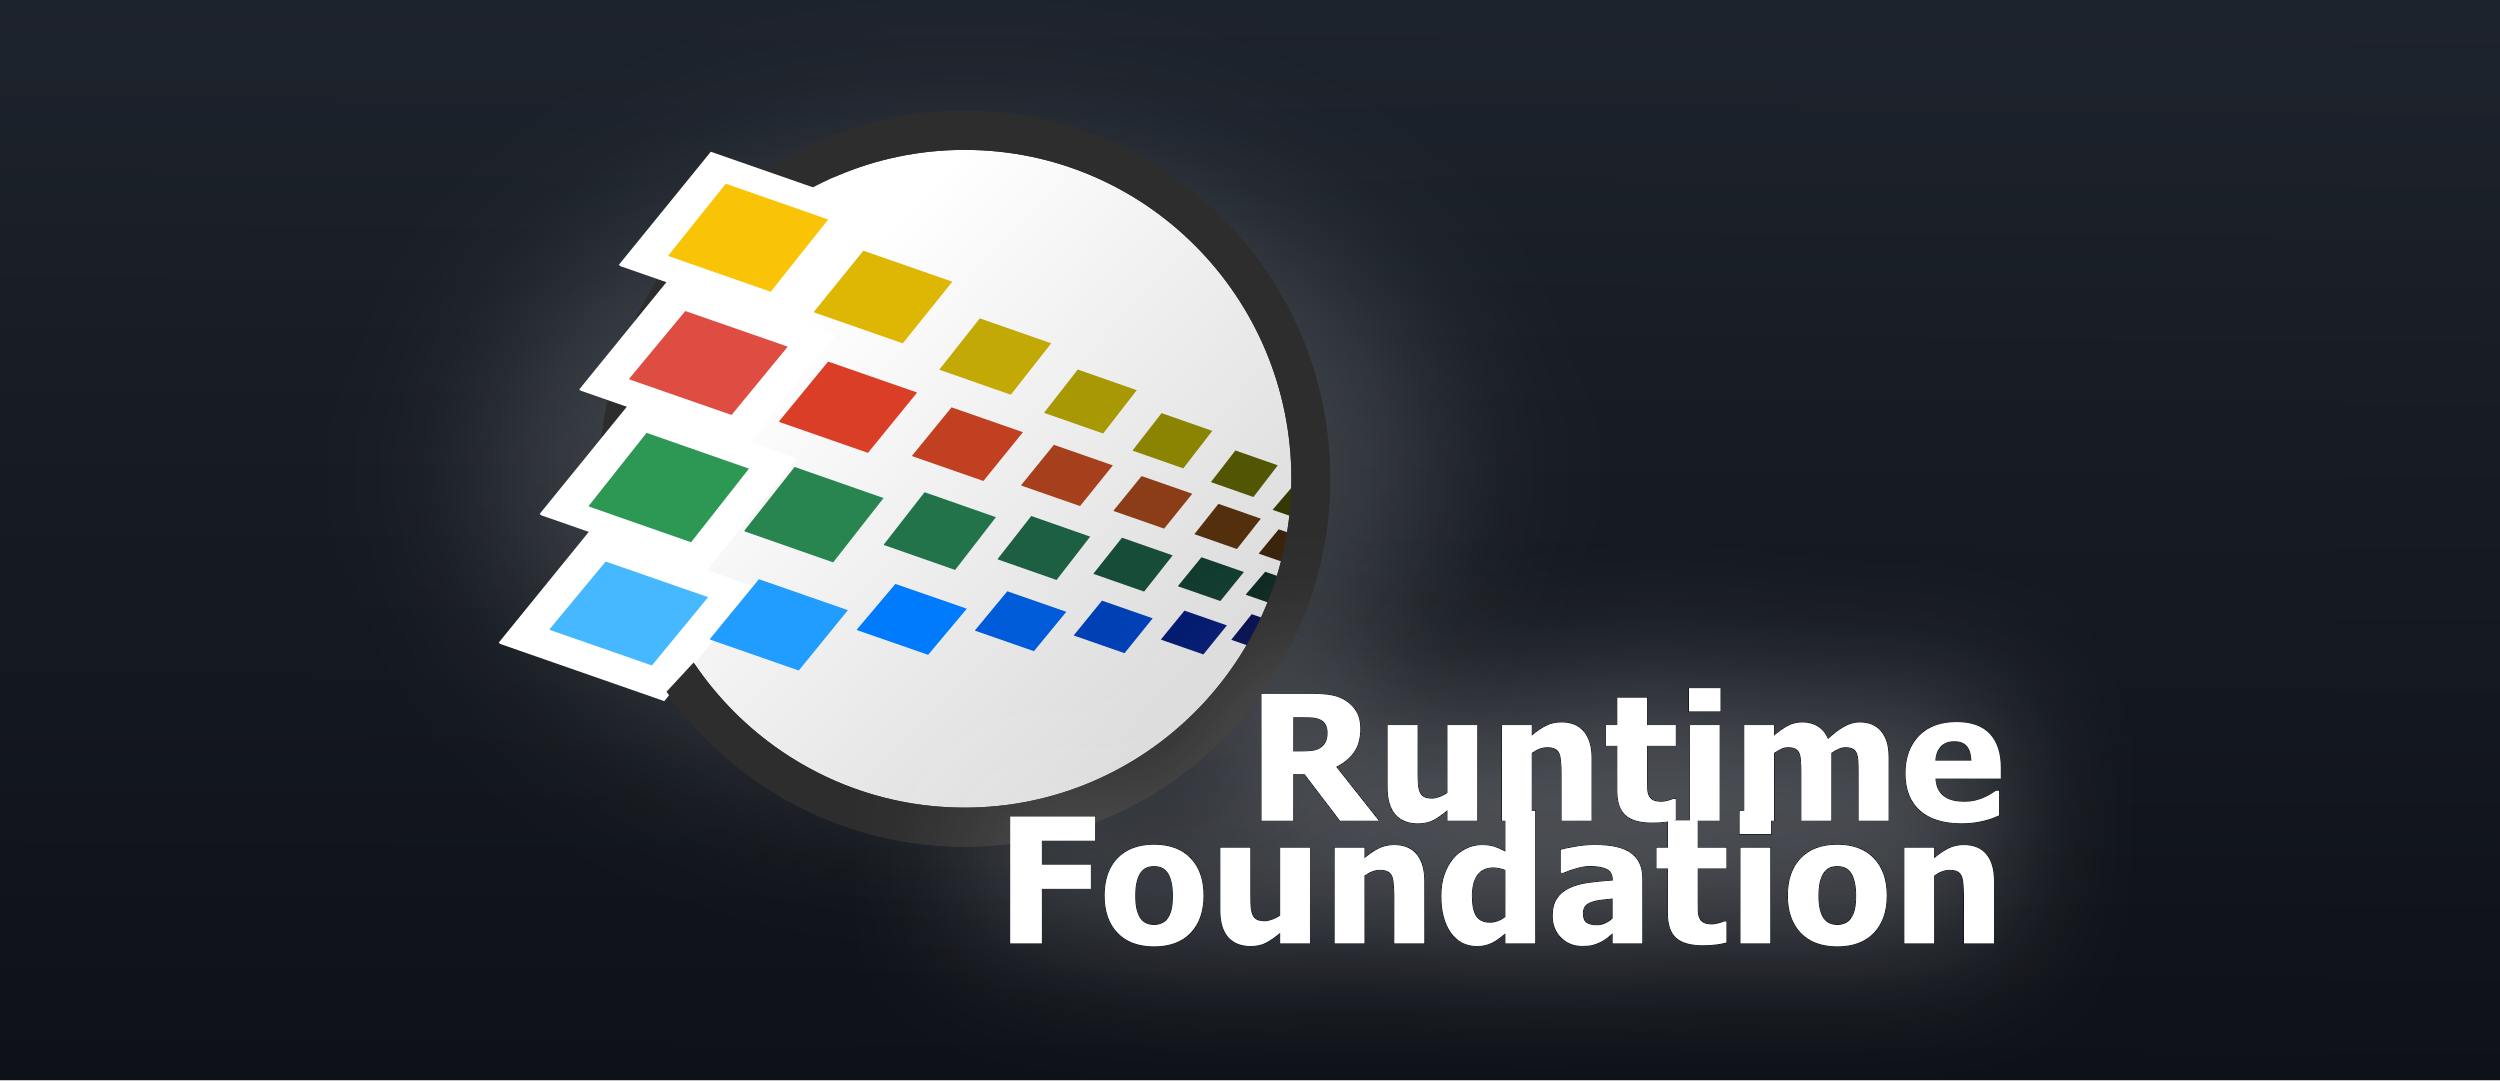
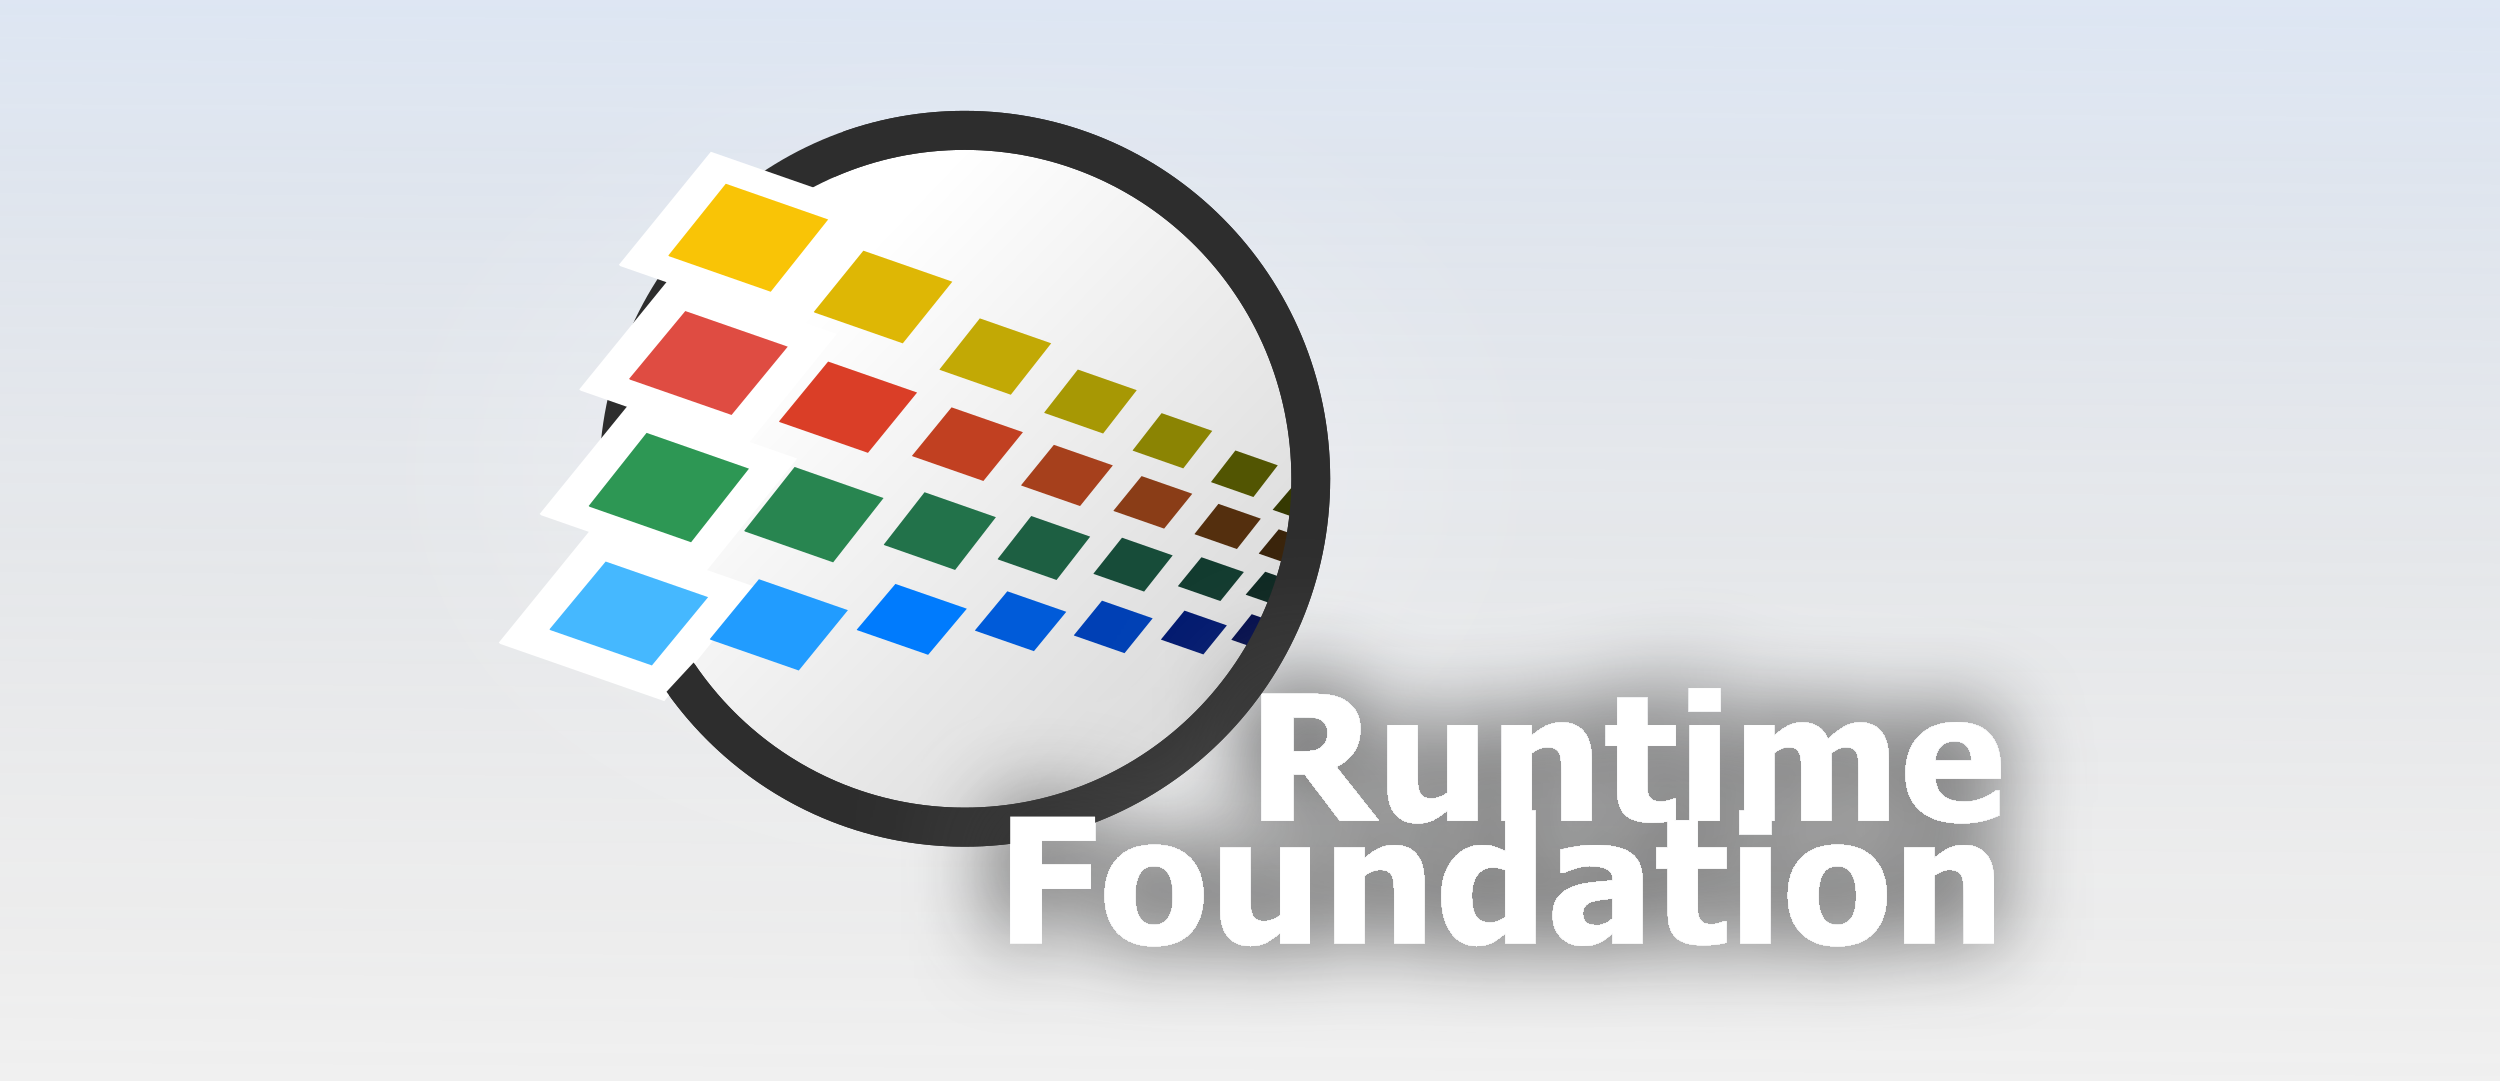
<svg xmlns="http://www.w3.org/2000/svg" width="1060" height="458" viewBox="0 0 1060 458" fill="none">
-   <g clip-path="url(#clip0_376_1388)">
-     <rect width="1060" height="458" fill="white" />
-     <rect width="1060" height="458" fill="url(#paint0_linear_376_1388)" />
-     <g filter="url(#filter0_f_376_1388)">
+   <g clip-path="url(#clip0_377_1540)">
+     <rect width="1060" height="458" fill="url(#paint0_linear_377_1540)" />
+     <g filter="url(#filter0_f_377_1540)">
      <ellipse cx="408.5" cy="200.5" rx="199.5" ry="131.5" fill="white" fill-opacity="0.17" />
    </g>
-     <path d="M409.256 55.529C490.316 55.529 556.032 121.659 556.032 203.255C556.032 284.838 490.316 350.977 409.256 350.977C328.196 350.977 262.478 284.838 262.478 203.255C262.478 121.659 328.193 55.529 409.256 55.529Z" fill="url(#paint1_linear_376_1388)" />
+     <path d="M409.256 55.529C490.316 55.529 556.032 121.659 556.032 203.255C556.032 284.838 490.316 350.977 409.256 350.977C328.196 350.977 262.478 284.838 262.478 203.255C262.478 121.659 328.193 55.529 409.256 55.529Z" fill="url(#paint1_linear_377_1540)" />
    <path fill-rule="evenodd" clip-rule="evenodd" d="M409.001 63.55C332.479 63.55 270.46 125.983 270.46 202.995C270.46 280 332.479 342.433 409.001 342.433C485.526 342.433 547.542 280 547.542 202.998C547.542 125.98 485.522 63.55 409.001 63.55ZM409.001 46.998C494.602 46.998 564.001 116.832 564.001 202.998C564.001 289.151 494.602 358.998 409.001 358.998C323.4 358.998 254.001 289.151 254.001 202.998C254.001 116.832 323.4 46.998 409.001 46.998Z" fill="#2D2D2D" />
    <path d="M284.59 117.16L354.787 141.615L315.797 189.912L246.224 165.658L245.609 165.093L284.59 117.16Z" fill="white" />
    <path d="M301.382 64.344L371.579 88.799L332.589 137.096L263.016 112.843L262.401 112.277L301.382 64.344Z" fill="white" />
    <path d="M523.804 191L541.782 197.299L531.452 210.738L513.635 204.491L513.479 204.34L523.804 191Z" fill="#525502" />
    <path d="M547.885 206.434L563.249 211.759L554.977 221.514L539.75 216.233L539.614 216.114L547.885 206.434Z" fill="#353901" />
    <path d="M492.518 175.167L514.005 182.69L501.709 198.6L480.413 191.139L480.226 190.959L492.518 175.167Z" fill="#8B8403" />
    <path d="M456.988 156.686L481.985 165.434L467.721 183.816L442.947 175.14L442.73 174.931L456.988 156.686Z" fill="#A79804" />
    <path d="M415.446 134.989L445.709 145.565L428.583 167.372L398.589 156.883L398.326 156.633L415.446 134.989Z" fill="#C2A905" />
    <path d="M307.726 77.905L351.153 93.06L326.784 123.711L283.743 108.681L283.364 108.326L307.726 77.905Z" fill="#F9C406" />
    <path d="M516.608 213.635L534.591 219.917L524.441 232.793L506.617 226.563L506.461 226.415L516.608 213.635Z" fill="#542F0E" />
    <path d="M542.166 224.426L557.524 229.768L549.073 240.086L533.851 234.788L533.716 234.666L542.166 224.426Z" fill="#39230A" />
    <path d="M484.03 201.864L505.528 209.353L493.589 224.137L472.283 216.71L472.094 216.537L484.03 201.864Z" fill="#8A3D17" />
    <path d="M446.84 188.608L471.847 197.321L457.941 214.576L433.156 205.934L432.937 205.733L446.84 188.608Z" fill="#A6401C" />
    <path d="M403.452 172.715L433.726 183.256L416.958 203.936L386.954 193.482L386.688 193.239L403.452 172.715Z" fill="#C14021" />
    <path d="M290.565 131.881L334.009 146.984L310.177 175.945L267.12 160.967L266.737 160.622L290.565 131.881Z" fill="#DF4C42" />
    <path d="M250.453 224.531L320.65 248.986L281.66 297.283L212.087 273.029L211.472 272.464L250.453 224.531Z" fill="white" />
    <path d="M267.798 169.975L337.995 194.43L299.005 242.727L229.432 218.473L228.817 217.908L267.798 169.975Z" fill="white" />
    <path d="M509.411 236.27L527.4 242.535L517.429 254.848L499.6 248.635L499.443 248.49L509.411 236.27Z" fill="#113A2E" />
    <path d="M536.445 242.417L551.808 247.742L543.537 257.497L528.31 252.217L528.174 252.098L536.445 242.417Z" fill="#0C2721" />
    <path d="M475.727 227.981L497.22 235.487L485.102 250.835L463.801 243.39L463.613 243.214L475.727 227.981Z" fill="#174C39" />
    <path d="M437.244 218.787L462.241 227.534L447.976 245.916L423.202 237.24L422.986 237.032L437.244 218.787Z" fill="#1D5F42" />
    <path d="M392.011 208.699L422.269 219.292L404.964 241.662L374.976 231.156L374.713 230.903L392.011 208.699Z" fill="#22724A" />
    <path d="M274.142 183.535L317.564 198.706L293.015 229.921L249.98 214.874L249.602 214.516L274.142 183.535Z" fill="#2D9754" />
    <path d="M502.215 258.905L520.204 265.17L510.233 277.483L492.404 271.27L492.246 271.125L502.215 258.905Z" fill="#00186E" />
    <path d="M530.725 260.41L546.078 265.769L537.448 276.651L522.232 271.336L522.098 271.21L530.725 260.41Z" fill="#000B4B" />
    <path d="M467.239 254.679L488.737 262.168L476.798 276.952L455.492 269.524L455.303 269.351L467.239 254.679Z" fill="#0040B5" />
    <path d="M427.096 250.709L452.109 259.405L438.382 276.097L413.591 267.472L413.371 267.274L427.096 250.709Z" fill="#005BD9" />
    <path d="M379.648 247.584L409.933 258.092L393.524 277.645L363.508 267.225L363.24 266.989L379.648 247.584Z" fill="#007BFD" />
    <path d="M256.798 238.091L300.241 253.194L276.409 282.155L233.352 267.177L232.97 266.832L256.798 238.091Z" fill="#45B8FF" />
    <path d="M366.065 106.29L403.794 119.44L382.779 145.583L345.385 132.541L345.055 132.236L366.065 106.29Z" fill="#DEB705" />
    <path d="M351.119 153.301L388.854 166.434L368.017 192.013L330.618 178.989L330.287 178.687L351.119 153.301Z" fill="#DA3E27" />
    <path d="M336.91 197.99L374.628 211.175L353.254 238.444L315.872 225.368L315.544 225.056L336.91 197.99Z" fill="#288550" />
    <path d="M321.779 245.582L359.514 258.715L338.677 284.295L301.278 271.27L300.947 270.968L321.779 245.582Z" fill="#219CFF" />
    <path fill-rule="evenodd" clip-rule="evenodd" d="M357.521 55.808C373.628 50.102 390.954 46.998 409 46.998C494.601 46.998 564 116.832 564 202.998C564 289.151 494.601 358.998 409 358.998C356.838 358.998 310.691 333.062 282.599 293.304L294.083 280.903C318.974 318.023 361.152 342.433 409 342.433C485.525 342.433 547.541 280 547.541 202.998C547.541 125.98 485.522 63.55 409 63.55C389.404 63.55 370.76 67.644 353.864 75.029L357.521 55.808Z" fill="#2D2D2D" />
-     <g filter="url(#filter1_d_376_1388)">
+     <g filter="url(#filter1_dd_377_1540)">
      <path d="M584.645 348H568.168L553.173 328.271H548.331V348H534.89V294.198H556.534C559.521 294.198 562.122 294.391 564.338 294.776C566.554 295.138 568.602 295.909 570.481 297.089C572.408 298.317 573.938 299.883 575.07 301.786C576.202 303.665 576.768 306.062 576.768 308.977C576.768 313.096 575.841 316.444 573.986 319.021C572.131 321.575 569.65 323.61 566.542 325.128L584.645 348ZM562.893 310.675C562.893 309.326 562.628 308.17 562.098 307.206C561.592 306.218 560.737 305.46 559.533 304.93C558.69 304.568 557.75 304.34 556.714 304.243C555.678 304.147 554.39 304.099 552.848 304.099H548.331V318.588H552.198C554.077 318.588 555.666 318.479 556.967 318.263C558.292 318.022 559.412 317.528 560.328 316.781C561.195 316.107 561.833 315.3 562.243 314.36C562.676 313.421 562.893 312.192 562.893 310.675ZM626.36 348H613.713V343.52C611.521 345.35 609.51 346.747 607.679 347.711C605.848 348.65 603.668 349.12 601.139 349.12C597.116 349.12 593.973 347.855 591.708 345.326C589.468 342.773 588.348 338.943 588.348 333.836V307.423H601.067V327.549C601.067 329.645 601.115 331.355 601.211 332.68C601.332 334.005 601.597 335.125 602.006 336.04C602.391 336.883 602.982 337.521 603.777 337.955C604.596 338.389 605.728 338.605 607.173 338.605C608.064 338.605 609.112 338.389 610.317 337.955C611.545 337.521 612.677 336.931 613.713 336.185V307.423H626.36V348ZM674.831 348H662.112V327.874C662.112 326.236 662.04 324.61 661.895 322.996C661.775 321.358 661.534 320.154 661.173 319.383C660.739 318.467 660.113 317.817 659.294 317.432C658.475 317.022 657.379 316.817 656.006 316.817C654.97 316.817 653.922 317.01 652.862 317.396C651.802 317.781 650.67 318.395 649.466 319.238V348H636.819V307.423H649.466V311.903C651.537 310.145 653.549 308.772 655.5 307.784C657.475 306.797 659.655 306.303 662.04 306.303C666.183 306.303 669.351 307.616 671.543 310.241C673.735 312.843 674.831 316.625 674.831 321.587V348ZM700.503 348.795C695.348 348.795 691.59 347.735 689.229 345.615C686.893 343.495 685.724 340.027 685.724 335.209V316.239H680.883V307.423H685.724V295.824H698.371V307.423H710.548V316.239H698.371V330.62C698.371 332.041 698.383 333.282 698.407 334.342C698.431 335.402 698.624 336.353 698.985 337.196C699.322 338.039 699.912 338.714 700.756 339.22C701.623 339.701 702.875 339.942 704.513 339.942C705.188 339.942 706.067 339.798 707.151 339.509C708.259 339.22 709.03 338.955 709.464 338.714H710.548V347.639C709.175 348 707.717 348.277 706.176 348.47C704.634 348.687 702.743 348.795 700.503 348.795ZM729.137 348H716.491V307.423H729.137V348ZM729.499 301.642H716.129V291.777H729.499V301.642ZM788.051 348V327.729C788.051 325.73 788.015 324.044 787.943 322.671C787.87 321.298 787.654 320.178 787.292 319.311C786.931 318.443 786.365 317.817 785.594 317.432C784.847 317.022 783.787 316.817 782.414 316.817C781.451 316.817 780.499 317.034 779.56 317.468C778.62 317.877 777.597 318.467 776.489 319.238V348H763.77V327.729C763.77 325.754 763.722 324.08 763.625 322.707C763.553 321.31 763.336 320.178 762.975 319.311C762.614 318.443 762.047 317.817 761.277 317.432C760.53 317.022 759.482 316.817 758.133 316.817C757.097 316.817 756.086 317.058 755.098 317.54C754.11 318.022 753.147 318.588 752.207 319.238V348H739.561V307.423H752.207V311.903C754.279 310.145 756.23 308.772 758.061 307.784C759.892 306.797 761.951 306.303 764.24 306.303C766.721 306.303 768.901 306.893 770.78 308.073C772.658 309.254 774.092 311.012 775.079 313.349C777.512 311.084 779.801 309.35 781.945 308.146C784.113 306.917 786.305 306.303 788.521 306.303C790.4 306.303 792.086 306.604 793.579 307.206C795.073 307.808 796.337 308.712 797.373 309.916C798.505 311.217 799.349 312.771 799.903 314.577C800.481 316.36 800.77 318.696 800.77 321.587V348H788.051ZM831.681 349.084C824.021 349.084 818.143 347.253 814.048 343.592C809.977 339.93 807.941 334.715 807.941 327.946C807.941 321.322 809.844 316.035 813.65 312.084C817.456 308.133 822.78 306.158 829.621 306.158C835.836 306.158 840.509 307.832 843.641 311.181C846.772 314.529 848.338 319.323 848.338 325.562V330.114H820.624C820.744 331.993 821.142 333.571 821.816 334.848C822.491 336.1 823.382 337.1 824.49 337.847C825.574 338.593 826.839 339.135 828.284 339.473C829.729 339.786 831.307 339.942 833.018 339.942C834.487 339.942 835.932 339.786 837.354 339.473C838.775 339.135 840.076 338.702 841.256 338.172C842.292 337.714 843.243 337.22 844.11 336.69C845.002 336.16 845.724 335.691 846.278 335.281H847.615V345.724C846.579 346.133 845.628 346.519 844.761 346.88C843.918 347.217 842.749 347.566 841.256 347.928C839.883 348.289 838.462 348.566 836.992 348.759C835.547 348.976 833.776 349.084 831.681 349.084ZM835.872 322.49C835.8 319.816 835.174 317.781 833.993 316.384C832.837 314.987 831.054 314.288 828.646 314.288C826.188 314.288 824.261 315.023 822.864 316.492C821.491 317.962 820.732 319.961 820.588 322.49H835.872ZM464.343 356.46H441.76V366.613H462.536V376.875H441.76V400H428.319V346.198H464.343V356.46ZM510.285 379.729C510.285 386.402 508.454 391.665 504.793 395.52C501.156 399.35 496.001 401.265 489.328 401.265C482.704 401.265 477.549 399.35 473.863 395.52C470.202 391.665 468.371 386.402 468.371 379.729C468.371 372.985 470.202 367.709 473.863 363.903C477.549 360.073 482.704 358.158 489.328 358.158C495.976 358.158 501.131 360.085 504.793 363.939C508.454 367.77 510.285 373.033 510.285 379.729ZM497.313 379.802C497.313 377.393 497.109 375.394 496.699 373.804C496.314 372.19 495.772 370.901 495.073 369.938C494.326 368.926 493.483 368.227 492.544 367.842C491.604 367.432 490.532 367.228 489.328 367.228C488.196 367.228 487.172 367.408 486.257 367.77C485.341 368.107 484.498 368.769 483.727 369.757C483.005 370.696 482.427 371.985 481.993 373.623C481.559 375.261 481.343 377.321 481.343 379.802C481.343 382.283 481.547 384.294 481.957 385.836C482.366 387.354 482.896 388.57 483.547 389.485C484.221 390.425 485.064 391.111 486.076 391.545C487.088 391.979 488.208 392.195 489.436 392.195C490.448 392.195 491.472 391.979 492.508 391.545C493.568 391.111 494.411 390.461 495.037 389.594C495.784 388.558 496.35 387.317 496.735 385.872C497.121 384.403 497.313 382.379 497.313 379.802ZM555.432 400H542.786V395.52C540.594 397.35 538.582 398.747 536.752 399.711C534.921 400.65 532.741 401.12 530.212 401.12C526.189 401.12 523.045 399.855 520.781 397.326C518.541 394.773 517.421 390.943 517.421 385.836V359.423H530.139V379.549C530.139 381.645 530.188 383.355 530.284 384.68C530.404 386.005 530.669 387.125 531.079 388.04C531.464 388.883 532.054 389.521 532.849 389.955C533.668 390.389 534.8 390.605 536.246 390.605C537.137 390.605 538.185 390.389 539.389 389.955C540.618 389.521 541.75 388.931 542.786 388.185V359.423H555.432V400ZM603.904 400H591.185V379.874C591.185 378.236 591.113 376.61 590.968 374.996C590.848 373.358 590.607 372.154 590.246 371.383C589.812 370.467 589.186 369.817 588.367 369.432C587.548 369.022 586.452 368.817 585.079 368.817C584.043 368.817 582.995 369.01 581.935 369.396C580.875 369.781 579.743 370.395 578.539 371.238V400H565.892V359.423H578.539V363.903C580.61 362.145 582.622 360.772 584.573 359.784C586.548 358.797 588.728 358.303 591.113 358.303C595.256 358.303 598.424 359.616 600.616 362.241C602.808 364.843 603.904 368.625 603.904 373.587V400ZM650.93 400H638.283V395.772C637.464 396.447 636.525 397.17 635.465 397.94C634.429 398.711 633.514 399.289 632.719 399.675C631.707 400.157 630.708 400.518 629.72 400.759C628.732 401 627.552 401.12 626.179 401.12C621.554 401.12 617.892 399.205 615.195 395.375C612.497 391.545 611.148 386.426 611.148 380.019C611.148 376.478 611.605 373.406 612.521 370.805C613.436 368.203 614.701 365.939 616.315 364.012C617.784 362.253 619.567 360.868 621.662 359.856C623.758 358.821 625.974 358.303 628.311 358.303C630.431 358.303 632.165 358.532 633.514 358.989C634.887 359.423 636.477 360.109 638.283 361.049V343.777H650.93V400ZM638.283 388.799V368.89C637.657 368.576 636.838 368.324 635.826 368.131C634.815 367.914 633.947 367.806 633.225 367.806C630.19 367.806 627.901 368.866 626.36 370.985C624.842 373.105 624.083 376.068 624.083 379.874C624.083 383.873 624.685 386.763 625.89 388.546C627.118 390.328 629.094 391.22 631.816 391.22C632.924 391.22 634.044 391.003 635.176 390.569C636.308 390.136 637.344 389.546 638.283 388.799ZM683.756 389.413V380.958C681.612 381.175 679.878 381.368 678.553 381.536C677.228 381.681 675.927 381.982 674.65 382.439C673.542 382.825 672.675 383.415 672.049 384.21C671.447 384.981 671.145 386.017 671.145 387.317C671.145 389.22 671.651 390.533 672.663 391.256C673.699 391.954 675.216 392.304 677.216 392.304C678.324 392.304 679.456 392.051 680.612 391.545C681.768 391.039 682.816 390.328 683.756 389.413ZM683.756 395.7C682.889 396.423 682.106 397.073 681.407 397.651C680.733 398.229 679.817 398.808 678.661 399.386C677.529 399.94 676.421 400.361 675.337 400.65C674.277 400.939 672.783 401.084 670.856 401.084C667.267 401.084 664.28 399.88 661.895 397.471C659.535 395.062 658.354 392.027 658.354 388.365C658.354 385.354 658.957 382.921 660.161 381.066C661.365 379.212 663.1 377.742 665.364 376.658C667.653 375.55 670.387 374.779 673.566 374.346C676.746 373.912 680.167 373.575 683.828 373.334V373.117C683.828 370.877 682.997 369.335 681.335 368.492C679.697 367.625 677.228 367.191 673.928 367.191C672.434 367.191 670.688 367.468 668.688 368.022C666.689 368.552 664.738 369.239 662.835 370.082H661.751V360.29C663.004 359.929 665.027 359.507 667.821 359.025C670.615 358.52 673.434 358.267 676.276 358.267C683.262 358.267 688.345 359.435 691.524 361.771C694.728 364.084 696.33 367.625 696.33 372.395V400H683.756V395.7ZM721.966 400.795C716.811 400.795 713.053 399.735 710.692 397.615C708.356 395.495 707.187 392.027 707.187 387.209V368.239H702.345V359.423H707.187V347.824H719.834V359.423H732.01V368.239H719.834V382.62C719.834 384.041 719.846 385.282 719.87 386.342C719.894 387.402 720.087 388.353 720.448 389.196C720.785 390.039 721.375 390.714 722.218 391.22C723.086 391.701 724.338 391.942 725.976 391.942C726.651 391.942 727.53 391.798 728.614 391.509C729.722 391.22 730.493 390.955 730.926 390.714H732.01V399.639C730.637 400 729.18 400.277 727.638 400.47C726.097 400.687 724.206 400.795 721.966 400.795ZM750.6 400H737.954V359.423H750.6V400ZM750.961 353.642H737.592V343.777H750.961V353.642ZM799.975 379.729C799.975 386.402 798.144 391.665 794.483 395.52C790.845 399.35 785.69 401.265 779.018 401.265C772.393 401.265 767.239 399.35 763.553 395.52C759.892 391.665 758.061 386.402 758.061 379.729C758.061 372.985 759.892 367.709 763.553 363.903C767.239 360.073 772.393 358.158 779.018 358.158C785.666 358.158 790.821 360.085 794.483 363.939C798.144 367.77 799.975 373.033 799.975 379.729ZM787.003 379.802C787.003 377.393 786.798 375.394 786.389 373.804C786.003 372.19 785.462 370.901 784.763 369.938C784.016 368.926 783.173 368.227 782.234 367.842C781.294 367.432 780.222 367.228 779.018 367.228C777.886 367.228 776.862 367.408 775.947 367.77C775.031 368.107 774.188 368.769 773.417 369.757C772.695 370.696 772.116 371.985 771.683 373.623C771.249 375.261 771.032 377.321 771.032 379.802C771.032 382.283 771.237 384.294 771.647 385.836C772.056 387.354 772.586 388.57 773.237 389.485C773.911 390.425 774.754 391.111 775.766 391.545C776.778 391.979 777.898 392.195 779.126 392.195C780.138 392.195 781.162 391.979 782.198 391.545C783.257 391.111 784.101 390.461 784.727 389.594C785.474 388.558 786.04 387.317 786.425 385.872C786.81 384.403 787.003 382.379 787.003 379.802ZM845.447 400H832.729V379.874C832.729 378.236 832.656 376.61 832.512 374.996C832.391 373.358 832.15 372.154 831.789 371.383C831.355 370.467 830.729 369.817 829.91 369.432C829.091 369.022 827.995 368.817 826.622 368.817C825.586 368.817 824.538 369.01 823.479 369.396C822.419 369.781 821.286 370.395 820.082 371.238V400H807.436V359.423H820.082V363.903C822.154 362.145 824.165 360.772 826.116 359.784C828.091 358.797 830.271 358.303 832.656 358.303C836.799 358.303 839.967 359.616 842.159 362.241C844.351 364.843 845.447 368.625 845.447 373.587V400Z" fill="white" />
    </g>
  </g>
  <defs>
-     <filter id="filter0_f_376_1388" x="139" y="-1" width="539" height="403" filterUnits="userSpaceOnUse" color-interpolation-filters="sRGB">
+     <filter id="filter0_f_377_1540" x="139" y="-1" width="539" height="403" filterUnits="userSpaceOnUse" color-interpolation-filters="sRGB">
      <feFlood flood-opacity="0" result="BackgroundImageFix" />
      <feBlend mode="normal" in="SourceGraphic" in2="BackgroundImageFix" result="shape" />
-       <feGaussianBlur stdDeviation="35" result="effect1_foregroundBlur_376_1388" />
+       <feGaussianBlur stdDeviation="35" result="effect1_foregroundBlur_377_1540" />
    </filter>
-     <filter id="filter1_d_376_1388" x="363.318" y="226.777" width="540.02" height="229.487" filterUnits="userSpaceOnUse" color-interpolation-filters="sRGB">
+     <filter id="filter1_dd_377_1540" x="363.318" y="226.777" width="540.02" height="229.487" filterUnits="userSpaceOnUse" color-interpolation-filters="sRGB">
      <feFlood flood-opacity="0" result="BackgroundImageFix" />
+       <feColorMatrix in="SourceAlpha" type="matrix" values="0 0 0 0 0 0 0 0 0 0 0 0 0 0 0 0 0 0 127 0" result="hardAlpha" />
+       <feOffset dx="-2" dy="-2" />
+       <feGaussianBlur stdDeviation="18.5" />
+       <feComposite in2="hardAlpha" operator="out" />
+       <feColorMatrix type="matrix" values="0 0 0 0 0 0 0 0 0 0 0 0 0 0 0 0 0 0 1 0" />
+       <feBlend mode="normal" in2="BackgroundImageFix" result="effect1_dropShadow_377_1540" />
      <feColorMatrix in="SourceAlpha" type="matrix" values="0 0 0 0 0 0 0 0 0 0 0 0 0 0 0 0 0 0 127 0" result="hardAlpha" />
      <feOffset dx="-5" dy="-5" />
      <feGaussianBlur stdDeviation="30" />
      <feComposite in2="hardAlpha" operator="out" />
      <feColorMatrix type="matrix" values="0 0 0 0 1 0 0 0 0 1 0 0 0 0 1 0 0 0 0.48 0" />
-       <feBlend mode="normal" in2="BackgroundImageFix" result="effect1_dropShadow_376_1388" />
-       <feBlend mode="normal" in="SourceGraphic" in2="effect1_dropShadow_376_1388" result="shape" />
+       <feBlend mode="normal" in2="effect1_dropShadow_377_1540" result="effect2_dropShadow_377_1540" />
+       <feBlend mode="normal" in="SourceGraphic" in2="effect2_dropShadow_377_1540" result="shape" />
    </filter>
-     <linearGradient id="paint0_linear_376_1388" x1="493" y1="-2.39147e-06" x2="490.506" y2="457.973" gradientUnits="userSpaceOnUse">
-       <stop stop-color="#1D232C" />
-       <stop offset="1" stop-color="#0E1117" />
+     <linearGradient id="paint0_linear_377_1540" x1="493" y1="-2.39147e-06" x2="490.506" y2="457.973" gradientUnits="userSpaceOnUse">
+       <stop stop-color="#8DBBFF" stop-opacity="0.19" />
+       <stop offset="1" stop-color="#757575" stop-opacity="0" />
    </linearGradient>
-     <linearGradient id="paint1_linear_376_1388" x1="335.934" y1="138" x2="568.712" y2="361.19" gradientUnits="userSpaceOnUse">
+     <linearGradient id="paint1_linear_377_1540" x1="335.934" y1="138" x2="568.712" y2="361.19" gradientUnits="userSpaceOnUse">
      <stop stop-color="white" />
      <stop offset="1" stop-color="#CDCDCD" />
    </linearGradient>
-     <clipPath id="clip0_376_1388">
+     <clipPath id="clip0_377_1540">
      <rect width="1060" height="458" fill="white" />
    </clipPath>
  </defs>
</svg>
